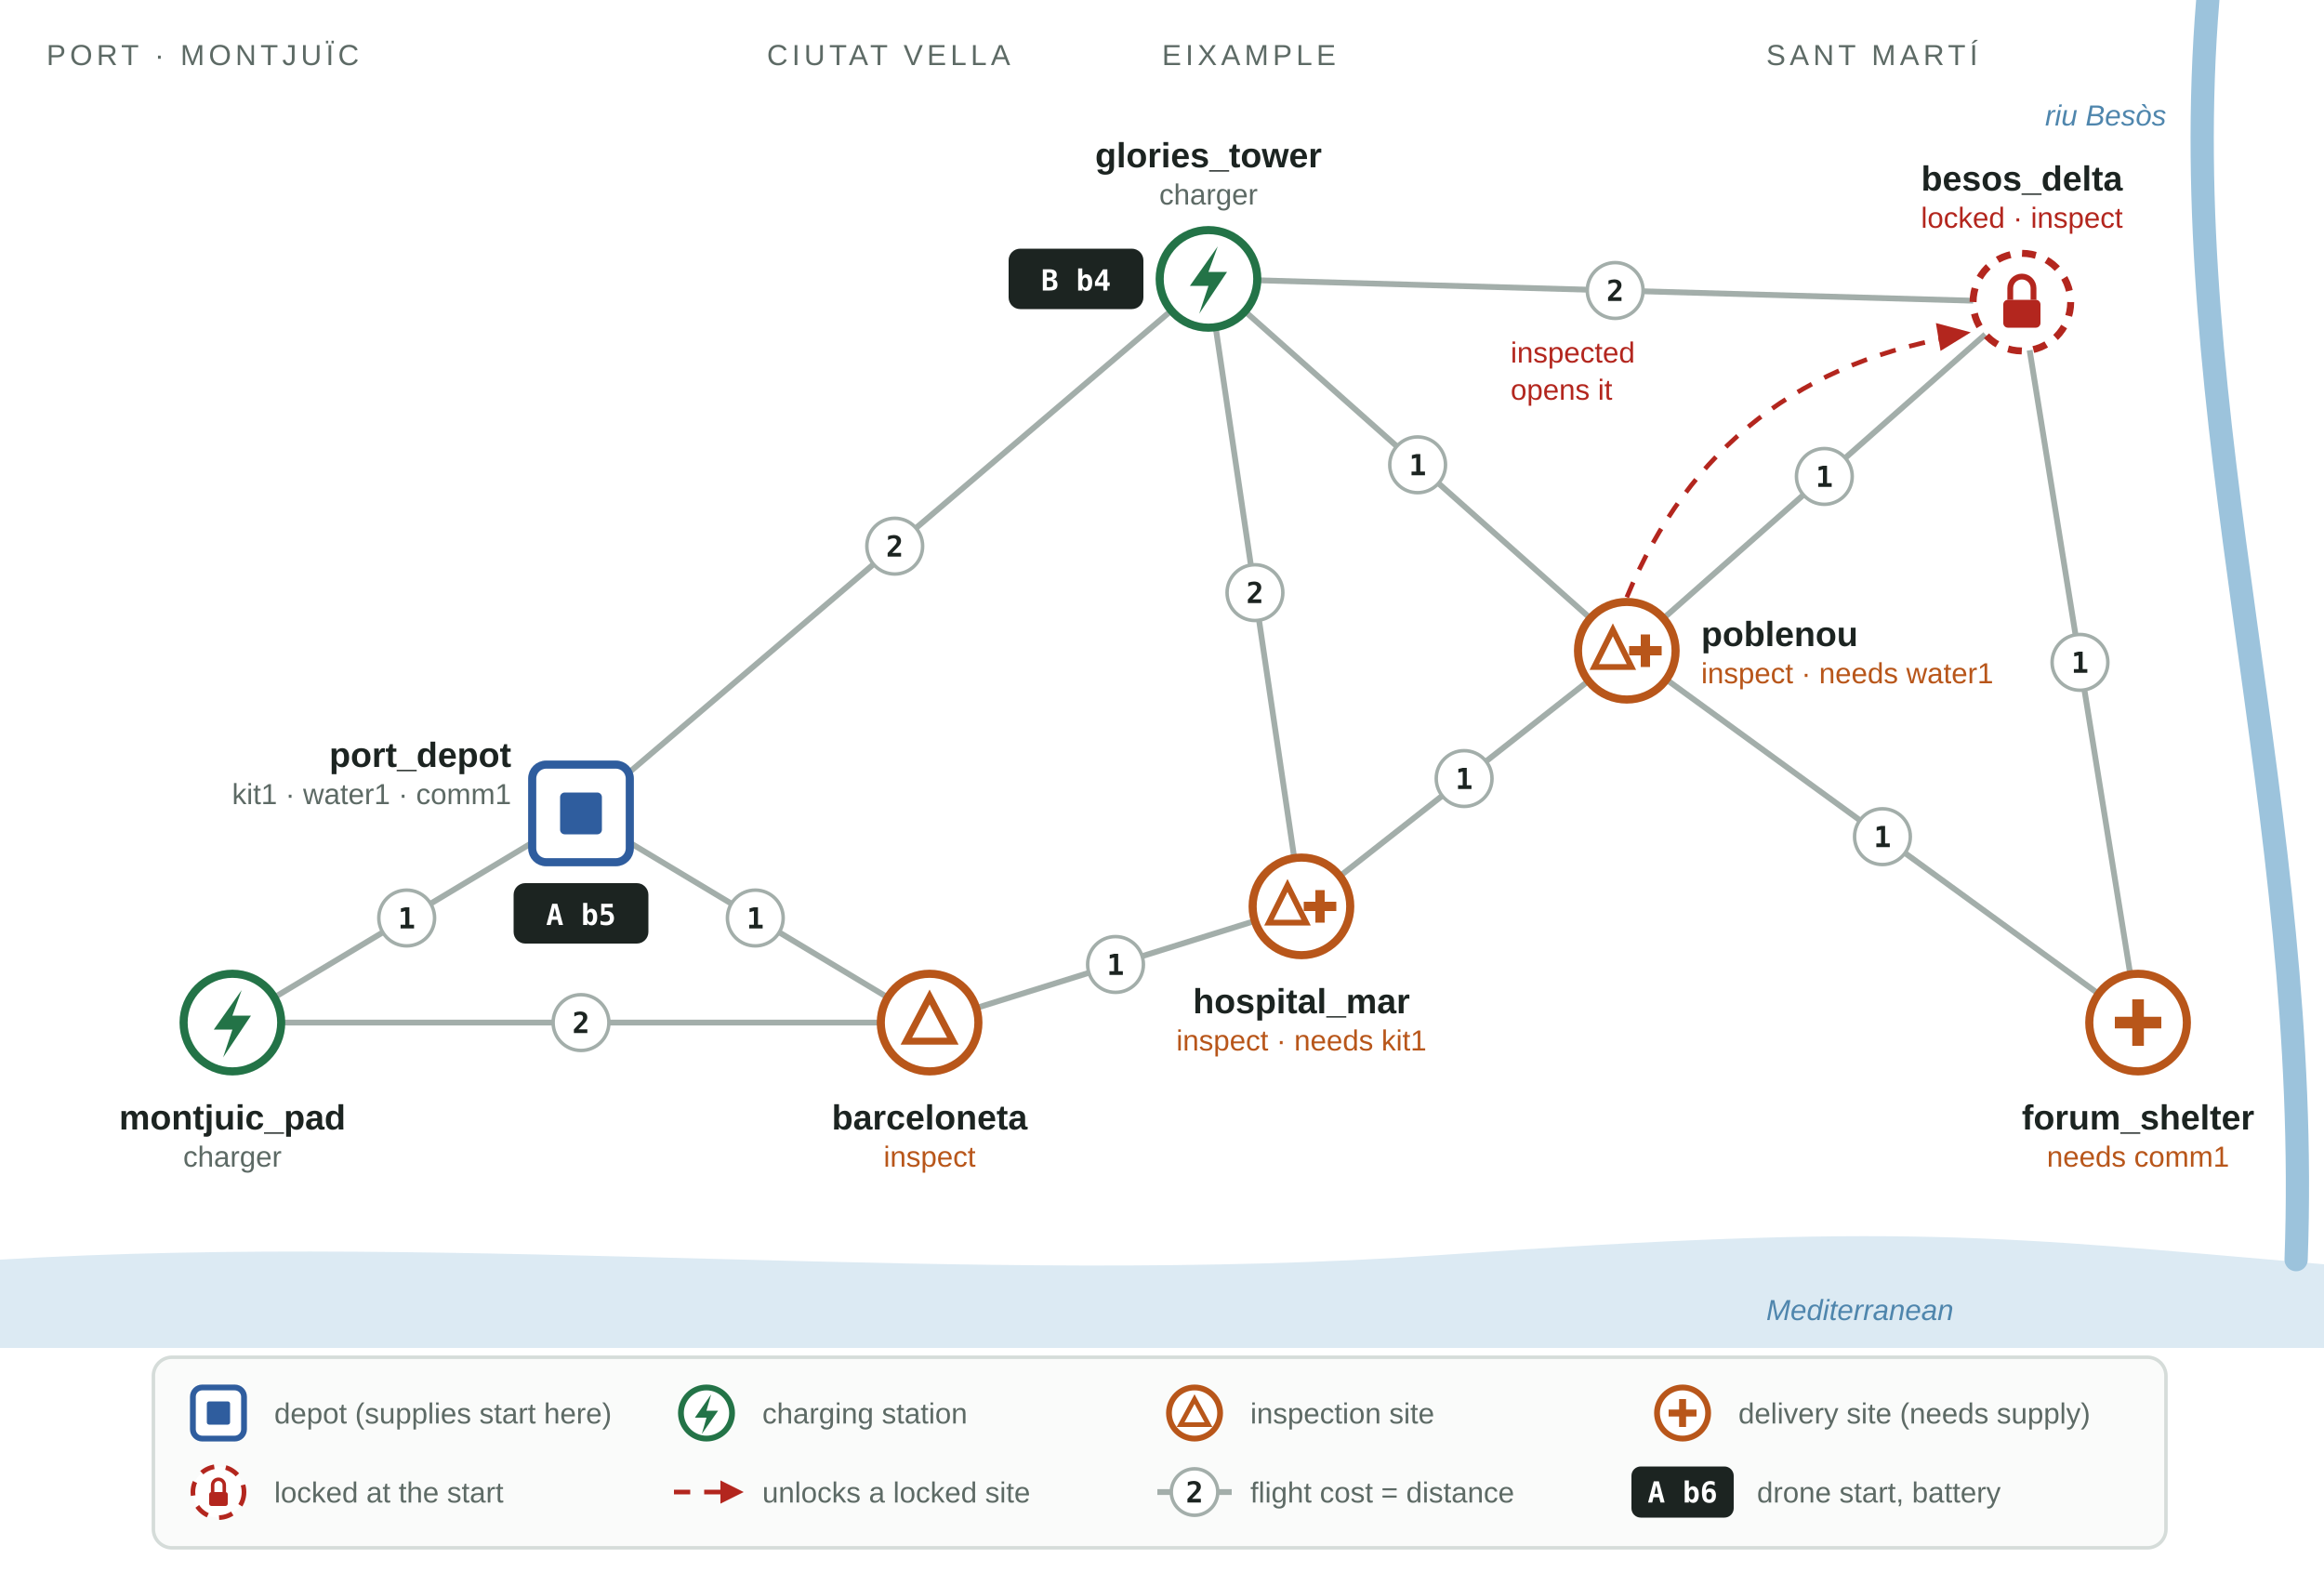
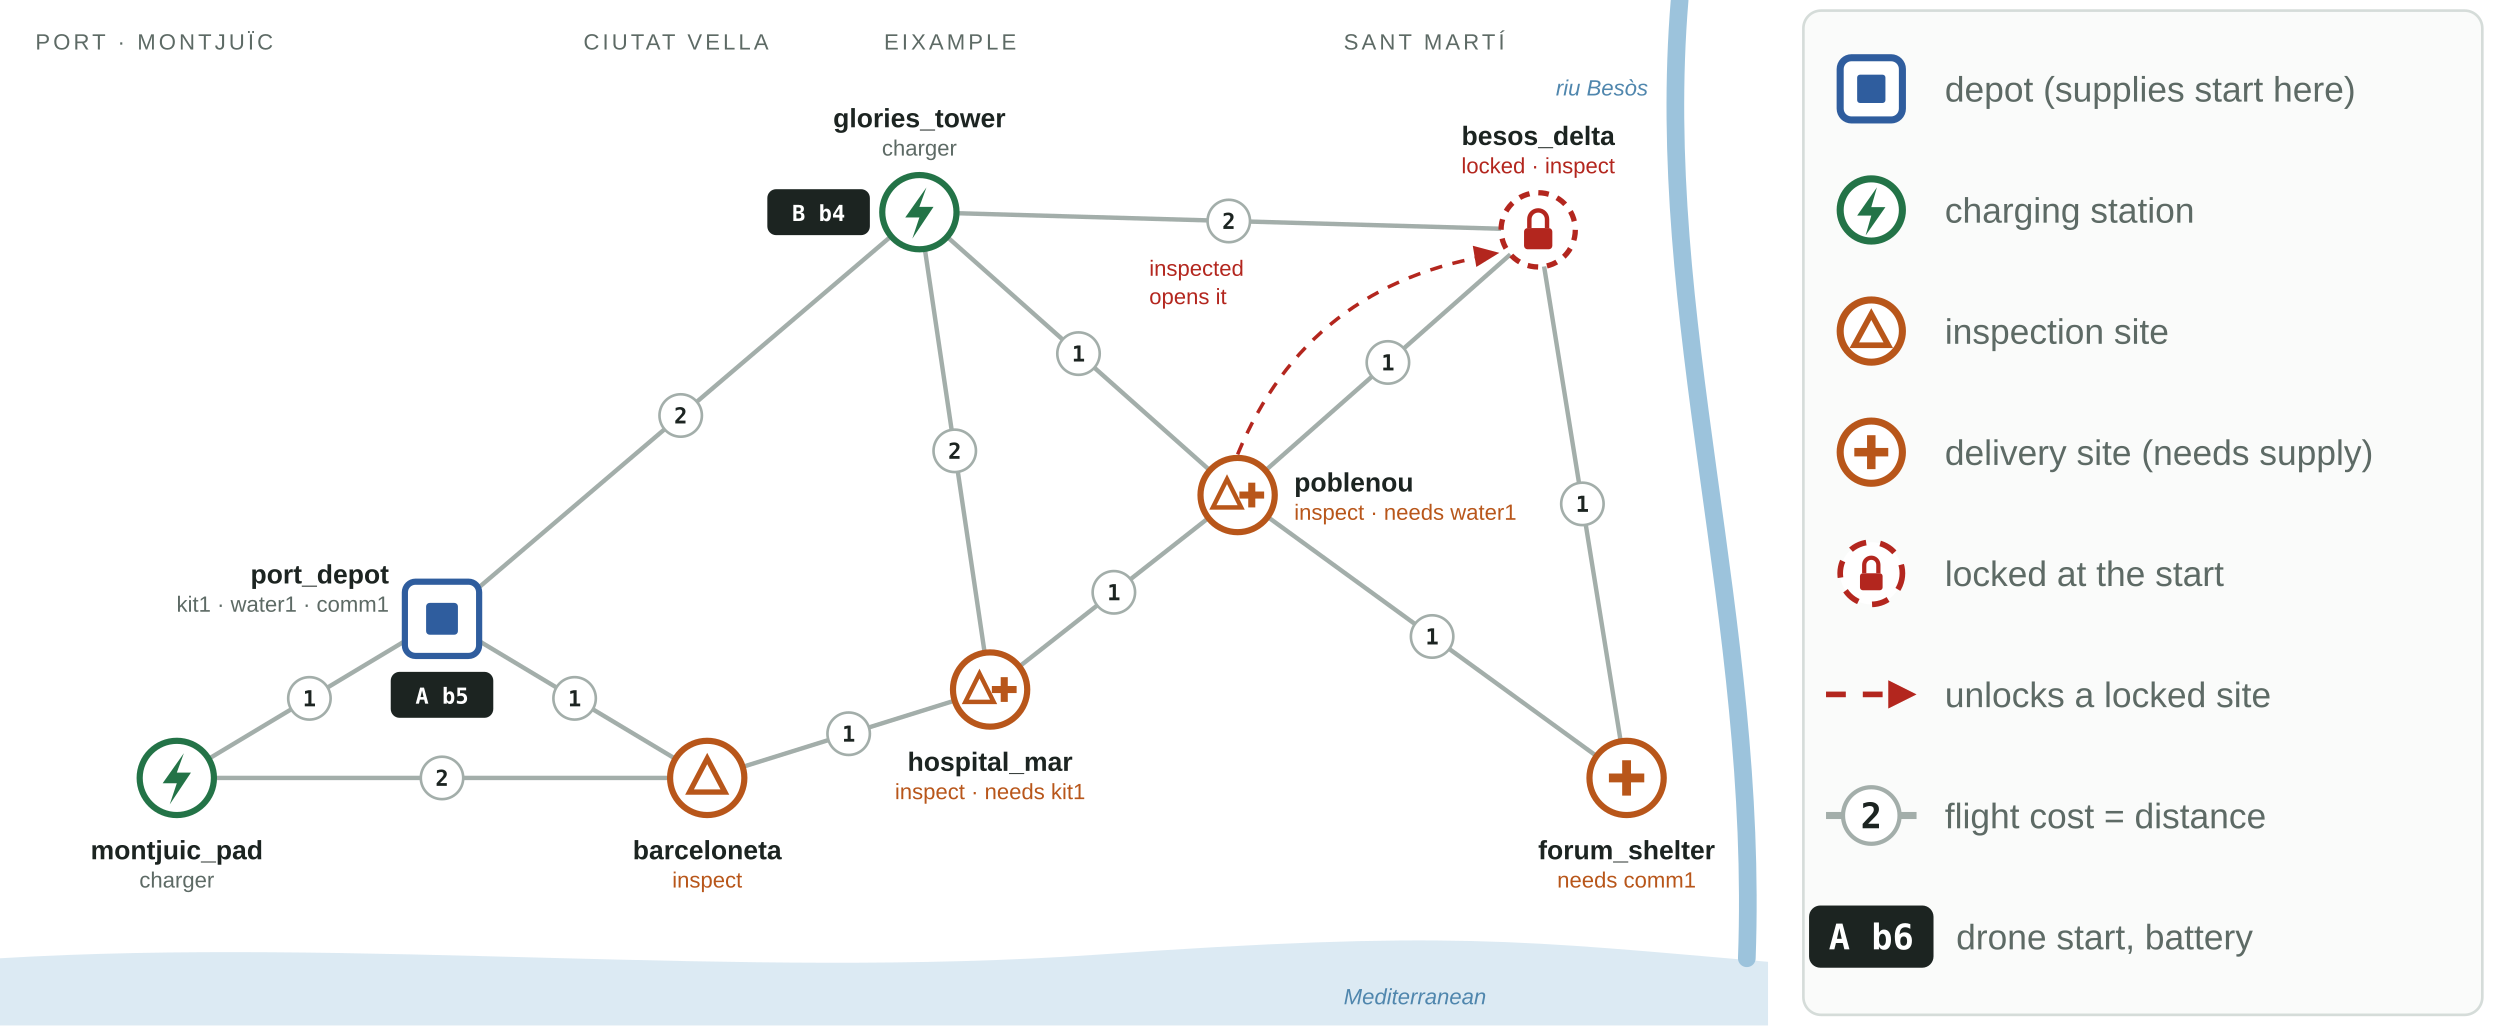
- <svg xmlns="http://www.w3.org/2000/svg" viewBox="0 80 1000 682" font-family="Atkinson Hyperlegible, Segoe UI, Arial, sans-serif">
+ <svg xmlns="http://www.w3.org/2000/svg" viewBox="0 80 1414 580" font-family="Atkinson Hyperlegible, Segoe UI, Arial, sans-serif">
  <style>
    .bg { fill: #ffffff; }
    .sea { fill: #dceaf3; }
    .river { stroke: #9cc3dc; stroke-width: 10; fill: none; stroke-linecap: round; }
    .edge { stroke: #a3aeaa; stroke-width: 2.5; fill: none; }
    .wbg { fill: #ffffff; stroke: #a3aeaa; stroke-width: 1.5; }
    .w { font-family: JetBrains Mono, Consolas, monospace; font-size: 12.5px; font-weight: 600; fill: #1c2421; }
    .lbl { font-size: 15px; font-weight: 700; fill: #1c2421; }
    .sub { font-size: 12.5px; fill: #5d6a65; }
    .region { font-size: 12.5px; letter-spacing: 0.14em; fill: #5d6a65; }
    .water { font-size: 12.5px; font-style: italic; fill: #4f86ad; }
    .node { fill: #ffffff; stroke-width: 3.5; }
    .depot { stroke: #2f5d9e; }
    .charger { stroke: #237347; }
    .mission { stroke: #b8561a; }
    .locked { stroke: #b3261e; stroke-width: 3; stroke-dasharray: 6 5; }
    .f-depot { fill: #2f5d9e; }
    .f-charger { fill: #237347; }
    .f-mission { fill: #b8561a; }
    .f-locked { fill: #b3261e; }
    .s-mission { stroke: #b8561a; }
    .s-locked { stroke: #b3261e; }
    .t-mission { fill: #b8561a; }
    .t-locked { fill: #b3261e; }
    .dep { stroke: #b3261e; stroke-width: 2; stroke-dasharray: 7 6; fill: none; }
    .badge { fill: #1c2421; }
    .badge-t { fill: #ffffff; font-family: JetBrains Mono, Consolas, monospace; font-size: 12.5px; font-weight: 600; }
  </style>
-   <rect class="bg" x="0" y="0" width="1000" height="762" />
+   <rect class="bg" x="0" y="0" width="1414" height="762" />
  <path class="sea" d="M0 622 C 200 610, 420 634, 620 620 S 860 612, 1000 624 L 1000 660 L 0 660 Z" />
  <text class="water" x="760" y="648">Mediterranean</text>
  <path class="river" d="M950 80 C 935 260, 995 430, 988 622" />
  <text class="water" x="880" y="134">riu Besòs</text>
  <text class="region" x="20" y="108">PORT · MONTJUÏC</text>
  <text class="region" x="500" y="108">EIXAMPLE</text>
  <text class="region" x="760" y="108">SANT MARTÍ</text>
  <text class="region" x="330" y="108">CIUTAT VELLA</text>
  <line class="edge" x1="250" y1="430" x2="100" y2="520" />
  <line class="edge" x1="250" y1="430" x2="400" y2="520" />
  <line class="edge" x1="100" y1="520" x2="400" y2="520" />
  <line class="edge" x1="250" y1="430" x2="520" y2="200" />
  <line class="edge" x1="400" y1="520" x2="560" y2="470" />
  <line class="edge" x1="560" y1="470" x2="520" y2="200" />
  <line class="edge" x1="560" y1="470" x2="700" y2="360" />
  <line class="edge" x1="520" y1="200" x2="700" y2="360" />
  <line class="edge" x1="520" y1="200" x2="870" y2="210" />
  <line class="edge" x1="700" y1="360" x2="920" y2="520" />
  <line class="edge" x1="700" y1="360" x2="870" y2="210" />
  <line class="edge" x1="920" y1="520" x2="870" y2="210" />
  <path class="dep" d="M700 337 Q 740 240 846 224" />
  <polygon class="f-locked" points="848,223 835,231 833,219" />
  <text class="sub t-locked" x="650" y="236">inspected</text>
  <text class="sub t-locked" x="650" y="252">opens it</text>
  <circle class="wbg" cx="175" cy="475" r="12" />
  <text class="w" x="175" y="479.5" text-anchor="middle">1</text>
  <circle class="wbg" cx="325" cy="475" r="12" />
  <text class="w" x="325" y="479.5" text-anchor="middle">1</text>
  <circle class="wbg" cx="250" cy="520" r="12" />
  <text class="w" x="250" y="524.5" text-anchor="middle">2</text>
  <circle class="wbg" cx="385" cy="315" r="12" />
  <text class="w" x="385" y="319.5" text-anchor="middle">2</text>
  <circle class="wbg" cx="480" cy="495" r="12" />
  <text class="w" x="480" y="499.5" text-anchor="middle">1</text>
  <circle class="wbg" cx="540" cy="335" r="12" />
  <text class="w" x="540" y="339.5" text-anchor="middle">2</text>
  <circle class="wbg" cx="630" cy="415" r="12" />
  <text class="w" x="630" y="419.5" text-anchor="middle">1</text>
  <circle class="wbg" cx="610" cy="280" r="12" />
  <text class="w" x="610" y="284.5" text-anchor="middle">1</text>
  <circle class="wbg" cx="695" cy="205" r="12" />
  <text class="w" x="695" y="209.5" text-anchor="middle">2</text>
  <circle class="wbg" cx="810" cy="440" r="12" />
  <text class="w" x="810" y="444.5" text-anchor="middle">1</text>
  <circle class="wbg" cx="785" cy="285" r="12" />
  <text class="w" x="785" y="289.5" text-anchor="middle">1</text>
  <circle class="wbg" cx="895" cy="365" r="12" />
  <text class="w" x="895" y="369.5" text-anchor="middle">1</text>
  <rect class="node depot" x="229" y="409" width="42" height="42" rx="6" />
  <rect class="f-depot" x="241" y="421" width="18" height="18" rx="2" />
  <text class="lbl" x="220" y="410" text-anchor="end">port_depot</text>
  <text class="sub" x="220" y="426" text-anchor="end">kit1 · water1 · comm1</text>
  <circle class="node charger" cx="100" cy="520" r="21" />
  <polygon class="f-charger" points="104,506 92,523 100,523 96,535 108,517 100,517" />
  <text class="lbl" x="100" y="566" text-anchor="middle">montjuic_pad</text>
  <text class="sub" x="100" y="582" text-anchor="middle">charger</text>
  <circle class="node mission" cx="400" cy="520" r="21" />
  <polygon points="400,509 410,528 390,528" fill="none" class="s-mission" stroke-width="3" />
  <text class="lbl" x="400" y="566" text-anchor="middle">barceloneta</text>
  <text class="sub t-mission" x="400" y="582" text-anchor="middle">inspect</text>
  <circle class="node mission" cx="560" cy="470" r="21" />
  <polygon points="554,461 562,477 546,477" fill="none" class="s-mission" stroke-width="2.5" />
  <path class="s-mission" d="M568 463 v14 M561 470 h14" stroke-width="4" />
  <text class="lbl" x="560" y="516" text-anchor="middle">hospital_mar</text>
  <text class="sub t-mission" x="560" y="532" text-anchor="middle">inspect · needs kit1</text>
  <circle class="node charger" cx="520" cy="200" r="21" />
  <polygon class="f-charger" points="524,186 512,203 520,203 516,215 528,197 520,197" />
  <text class="lbl" x="520" y="152" text-anchor="middle">glories_tower</text>
  <text class="sub" x="520" y="168" text-anchor="middle">charger</text>
  <circle class="node mission" cx="700" cy="360" r="21" />
  <polygon points="694,351 702,367 686,367" fill="none" class="s-mission" stroke-width="2.5" />
  <path class="s-mission" d="M708 353 v14 M701 360 h14" stroke-width="4" />
  <text class="lbl" x="732" y="358">poblenou</text>
  <text class="sub t-mission" x="732" y="374">inspect · needs water1</text>
  <circle class="node mission" cx="920" cy="520" r="21" />
  <path class="s-mission" d="M920 510 v20 M910 520 h20" stroke-width="5" />
  <text class="lbl" x="920" y="566" text-anchor="middle">forum_shelter</text>
  <text class="sub t-mission" x="920" y="582" text-anchor="middle">needs comm1</text>
  <circle class="node locked" cx="870" cy="210" r="21" />
  <rect class="f-locked" x="862" y="209" width="16" height="12" rx="2" />
  <path class="s-locked" d="M865 209 v-5 a5 5 0 0 1 10 0 v5" fill="none" stroke-width="2.5" />
  <text class="lbl" x="870" y="162" text-anchor="middle">besos_delta</text>
  <text class="sub t-locked" x="870" y="178" text-anchor="middle">locked · inspect</text>
  <rect class="badge" x="221" y="460" width="58" height="26" rx="5" />
  <text class="badge-t" x="250" y="478" text-anchor="middle">A b5</text>
  <rect class="badge" x="434" y="187" width="58" height="26" rx="5" />
  <text class="badge-t" x="463" y="205" text-anchor="middle">B b4</text>
-   <g transform="translate(80,688)">
-     <rect x="-14" y="-24" width="866" height="82" rx="8" fill="#fafbfa" stroke="#d5dcd9" stroke-width="1.5" />
-     <rect class="node depot" x="3" y="-11" width="22" height="22" rx="4" style="stroke-width:2.5" />
-     <rect class="f-depot" x="9" y="-5" width="10" height="10" rx="1" />
-     <text class="sub" x="38" y="4.5">depot (supplies start here)</text>
-     <circle class="node charger" cx="224" cy="0" r="11" style="stroke-width:2.5" />
-     <polygon class="f-charger" points="226,-8 219,2 224,2 222,9 229,-1 224,-1" />
-     <text class="sub" x="248" y="4.5">charging station</text>
-     <circle class="node mission" cx="434" cy="0" r="11" style="stroke-width:2.5" />
-     <polygon points="434,-6 440,5 428,5" fill="none" class="s-mission" stroke-width="2" />
-     <text class="sub" x="458" y="4.5">inspection site</text>
-     <circle class="node mission" cx="644" cy="0" r="11" style="stroke-width:2.5" />
-     <path class="s-mission" d="M644 -6 v12 M638 0 h12" stroke-width="3" />
-     <text class="sub" x="668" y="4.5">delivery site (needs supply)</text>
-     <circle class="node locked" cx="14" cy="34" r="11" style="stroke-width:2" />
-     <rect class="f-locked" x="10" y="34" width="8" height="6" rx="1" />
-     <path class="s-locked" d="M11.5 34 v-3 a2.5 2.5 0 0 1 5 0 v3" fill="none" stroke-width="1.5" />
-     <text class="sub" x="38" y="38.5">locked at the start</text>
-     <path class="dep" d="M210 34 h24" />
-     <polygon class="f-locked" points="240,34 230,29 230,39" />
-     <text class="sub" x="248" y="38.5">unlocks a locked site</text>
-     <line class="edge" x1="418" y1="34" x2="450" y2="34" />
-     <circle class="wbg" cx="434" cy="34" r="10" />
-     <text class="w" x="434" y="38.5" text-anchor="middle">2</text>
-     <text class="sub" x="458" y="38.5">flight cost = distance</text>
-     <rect class="badge" x="622" y="23" width="44" height="22" rx="4" />
-     <text class="badge-t" x="644" y="38.5" text-anchor="middle">A b6</text>
-     <text class="sub" x="676" y="38.5">drone start, battery</text>
+   <g transform="translate(1020,86)">
+     <rect x="0" y="0" width="384" height="568" rx="10" fill="#fafbfa" stroke="#d5dcd9" stroke-width="1.5" />
+     <g transform="translate(0,44.25) scale(1.6)">
+       <rect class="node depot" x="13" y="-11" width="22" height="22" rx="4" style="stroke-width:2.5" />
+       <rect class="f-depot" x="19" y="-5" width="10" height="10" rx="1" />
+       <text class="sub" x="50" y="4.5">depot (supplies start here)</text>
+     </g>
+     <g transform="translate(0,112.75) scale(1.6)">
+       <circle class="node charger" cx="24" cy="0" r="11" style="stroke-width:2.5" />
+       <polygon class="f-charger" points="26,-8 19,2 24,2 22,9 29,-1 24,-1" />
+       <text class="sub" x="50" y="4.5">charging station</text>
+     </g>
+     <g transform="translate(0,181.25) scale(1.6)">
+       <circle class="node mission" cx="24" cy="0" r="11" style="stroke-width:2.5" />
+       <polygon points="24,-6 30,5 18,5" fill="none" class="s-mission" stroke-width="2" />
+       <text class="sub" x="50" y="4.5">inspection site</text>
+     </g>
+     <g transform="translate(0,249.75) scale(1.6)">
+       <circle class="node mission" cx="24" cy="0" r="11" style="stroke-width:2.5" />
+       <path class="s-mission" d="M24 -6 v12 M18 0 h12" stroke-width="3" />
+       <text class="sub" x="50" y="4.5">delivery site (needs supply)</text>
+     </g>
+     <g transform="translate(0,318.25) scale(1.6)">
+       <circle class="node locked" cx="24" cy="0" r="11" style="stroke-width:2" />
+       <rect class="f-locked" x="20" y="0" width="8" height="6" rx="1" />
+       <path class="s-locked" d="M21.5 0 v-3 a2.5 2.5 0 0 1 5 0 v3" fill="none" stroke-width="1.5" />
+       <text class="sub" x="50" y="4.5">locked at the start</text>
+     </g>
+     <g transform="translate(0,386.75) scale(1.6)">
+       <path class="dep" d="M8 0 h24" />
+       <polygon class="f-locked" points="40,0 30,-5 30,5" />
+       <text class="sub" x="50" y="4.5">unlocks a locked site</text>
+     </g>
+     <g transform="translate(0,455.25) scale(1.6)">
+       <line class="edge" x1="8" y1="0" x2="40" y2="0" />
+       <circle class="wbg" cx="24" cy="0" r="10" />
+       <text class="w" x="24" y="4.5" text-anchor="middle">2</text>
+       <text class="sub" x="50" y="4.5">flight cost = distance</text>
+     </g>
+     <g transform="translate(0,523.75) scale(1.6)">
+       <rect class="badge" x="2" y="-11" width="44" height="22" rx="4" />
+       <text class="badge-t" x="24" y="4.5" text-anchor="middle">A b6</text>
+       <text class="sub" x="54" y="4.5">drone start, battery</text>
+     </g>
  </g>
</svg>
